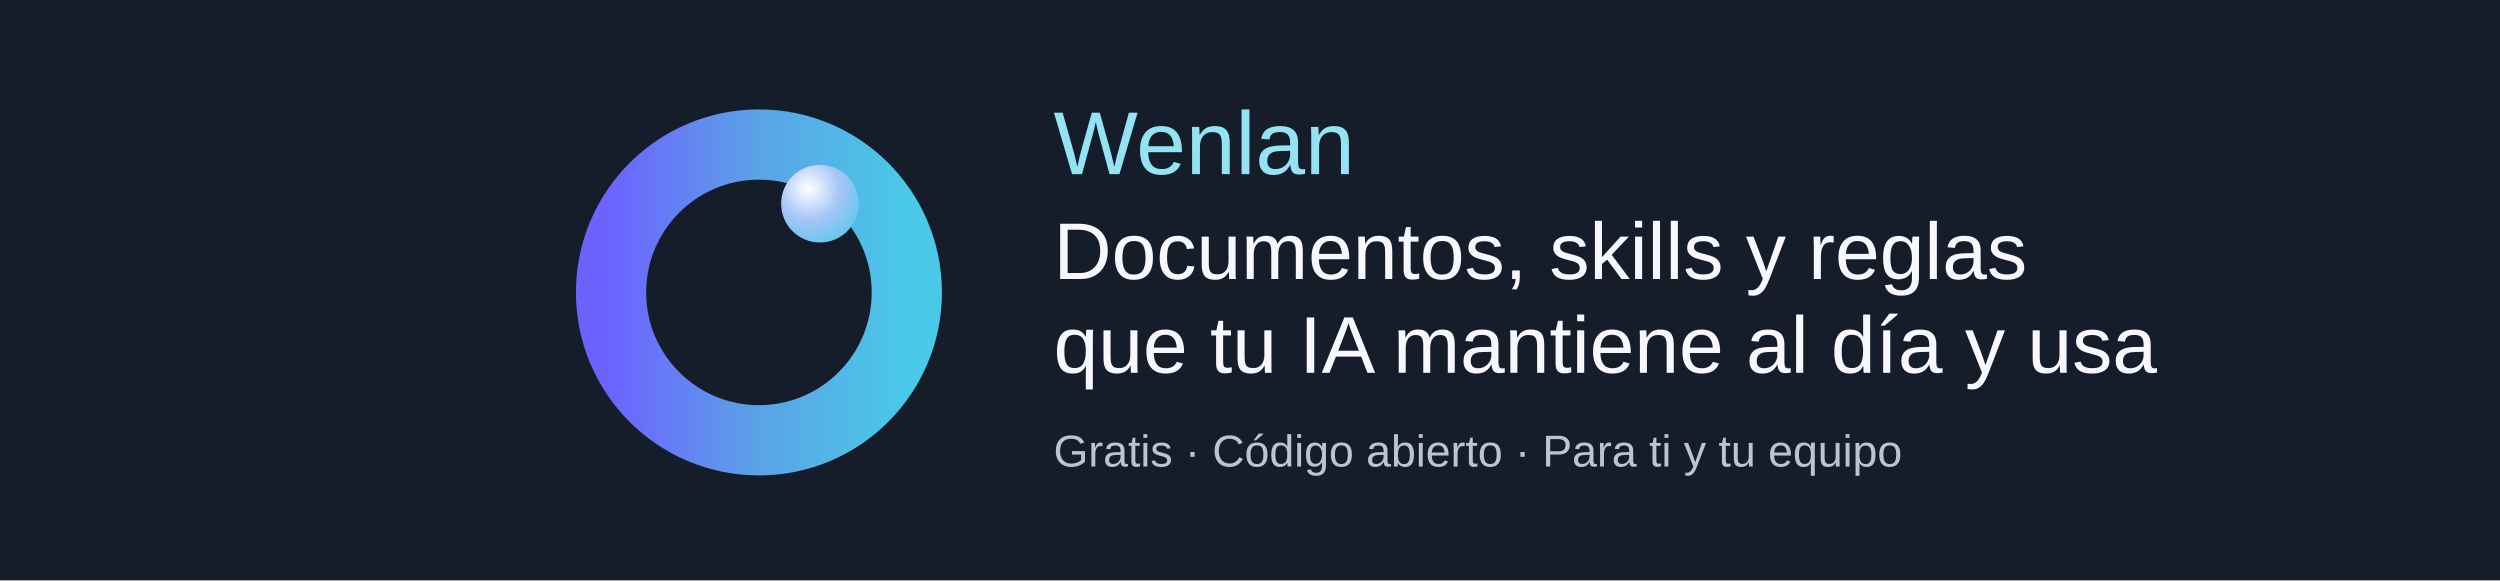
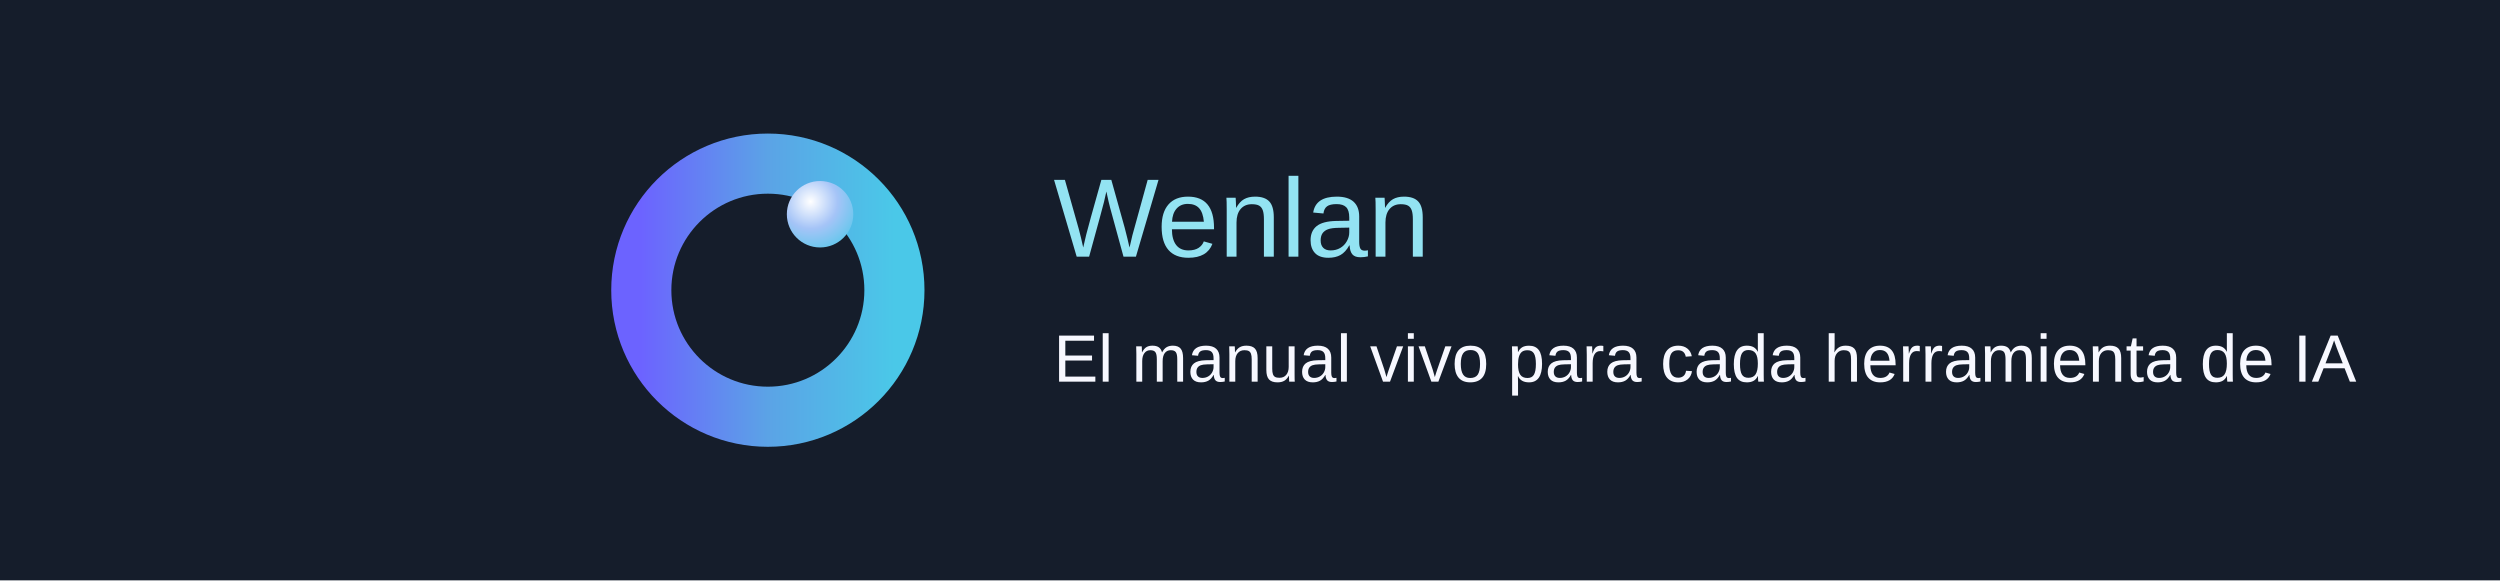
<svg xmlns="http://www.w3.org/2000/svg" width="1120" height="260" viewBox="0 0 1120 260" fill="none" role="img" aria-labelledby="title desc">
  <rect width="1120" height="260" fill="#151D2B" />
  <g transform="translate(172 -45)">
-     <g transform="translate(62 70) scale(0.4140625)">
+     <g transform="translate(81.28 84.28) scale(0.354375)">
      <circle cx="256" cy="256" r="160" fill="none" stroke="url(#banner-es-ES-desktop-ring)" stroke-width="76" />
      <circle cx="322" cy="160" r="42" fill="url(#banner-es-ES-desktop-orb)" />
    </g>
-     <text x="300" y="123" fill="#93E3F2" font-size="40" font-weight="500" text-anchor="start">
+     <text x="300" y="160" fill="#93E3F2" font-size="50" font-weight="500" text-anchor="start">
      <tspan font-family="-apple-system, BlinkMacSystemFont, &quot;SF Pro Display&quot;, &quot;Helvetica Neue&quot;, Arial, sans-serif">Wenlan</tspan>
    </text>
-     <text x="300" y="170" fill="#F7F8FF" font-family="-apple-system, BlinkMacSystemFont, &quot;SF Pro Display&quot;, &quot;Helvetica Neue&quot;, Arial, sans-serif" font-size="36" font-weight="500" text-anchor="start">Documentos, skills y reglas</text>
-     <text x="300" y="212" fill="#F7F8FF" font-family="-apple-system, BlinkMacSystemFont, &quot;SF Pro Display&quot;, &quot;Helvetica Neue&quot;, Arial, sans-serif" font-size="36" font-weight="500" text-anchor="start">que tu IA mantiene al día y usa</text>
-     <text x="300" y="254" fill="#BAC4D2" font-family="-apple-system, BlinkMacSystemFont, &quot;SF Pro Display&quot;, &quot;Helvetica Neue&quot;, Arial, sans-serif" font-size="20" font-weight="400" text-anchor="start">Gratis · Código abierto · Para ti y tu equipo</text>
+     <text x="300" y="216" fill="#F7F8FF" font-family="-apple-system, BlinkMacSystemFont, &quot;SF Pro Display&quot;, &quot;Helvetica Neue&quot;, Arial, sans-serif" font-size="30" font-weight="500" text-anchor="start">El manual vivo para cada herramienta de IA</text>
  </g>
  <defs>
    <linearGradient id="banner-es-ES-desktop-ring" x1="96" y1="256" x2="416" y2="256" gradientUnits="userSpaceOnUse">
      <stop stop-color="#6C63FF" />
      <stop offset="0.5" stop-color="#5BA3E6" />
      <stop offset="1" stop-color="#4AC8E8" />
    </linearGradient>
    <radialGradient id="banner-es-ES-desktop-orb" cx="0" cy="0" r="1" gradientUnits="userSpaceOnUse" gradientTransform="translate(310 144) rotate(52.125) scale(76.0263)">
      <stop stop-color="#FFFFFF" />
      <stop offset="0.45" stop-color="#A5C4F7" />
      <stop offset="1" stop-color="#4AC8E8" />
    </radialGradient>
  </defs>
</svg>
